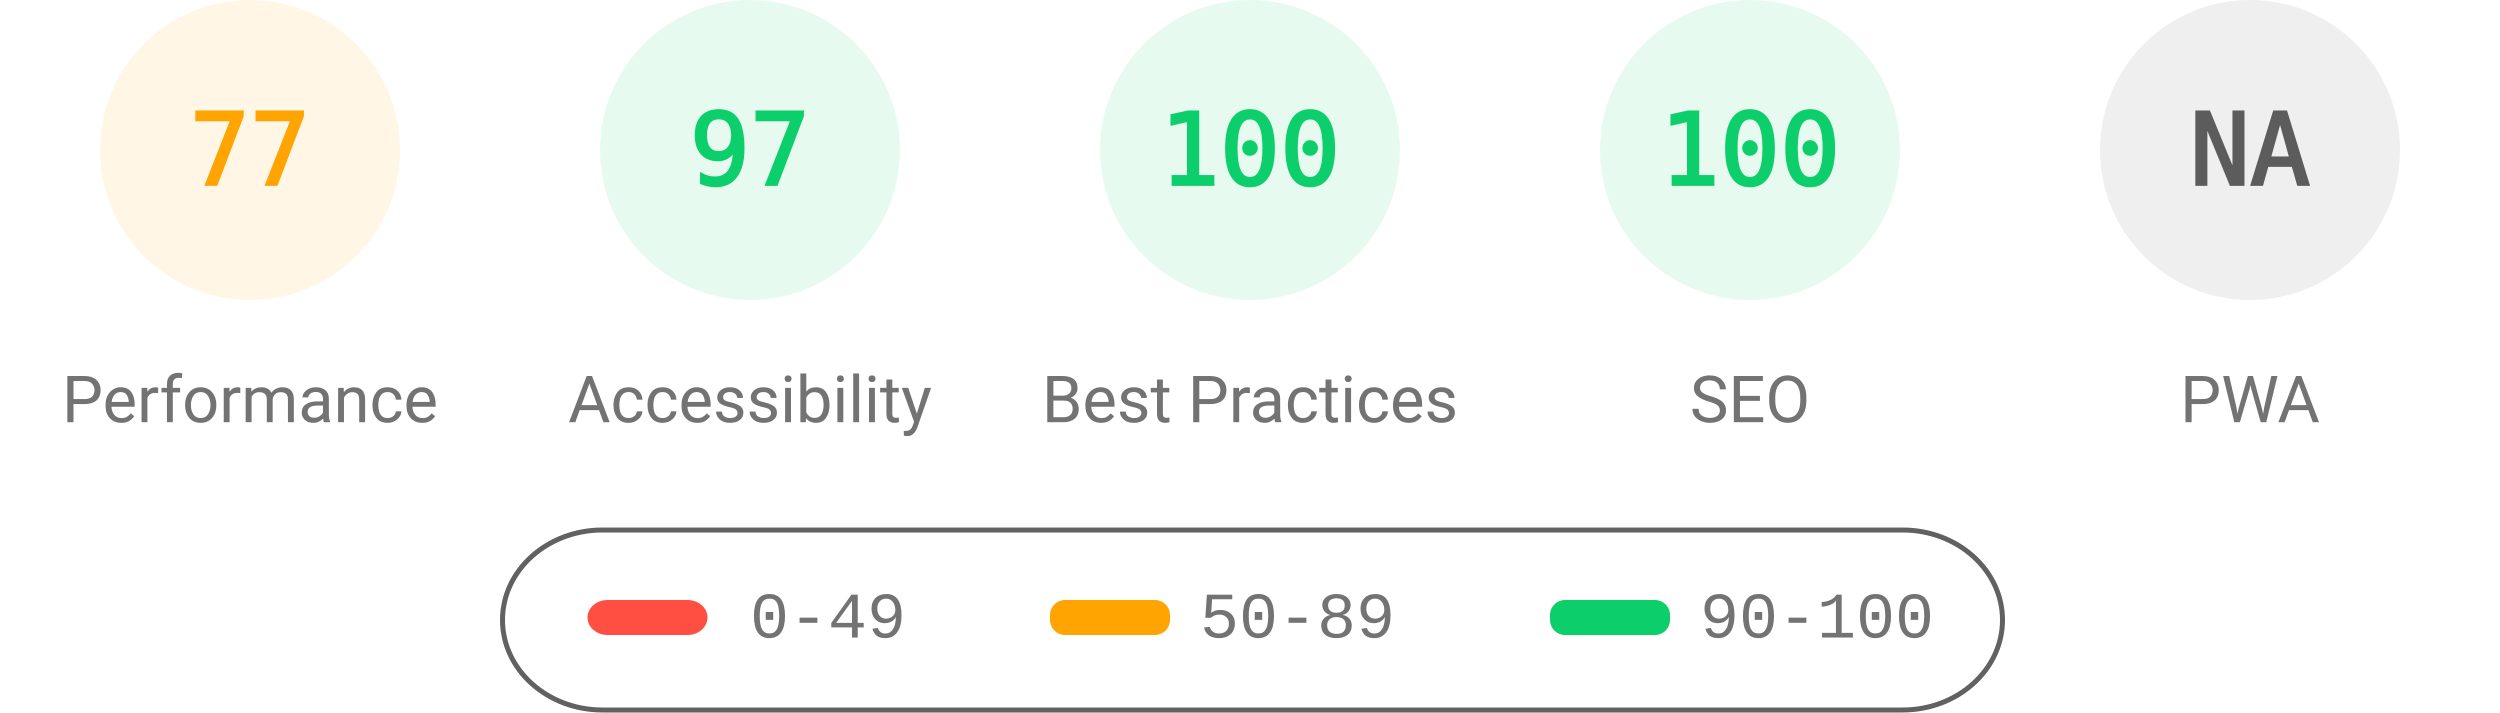
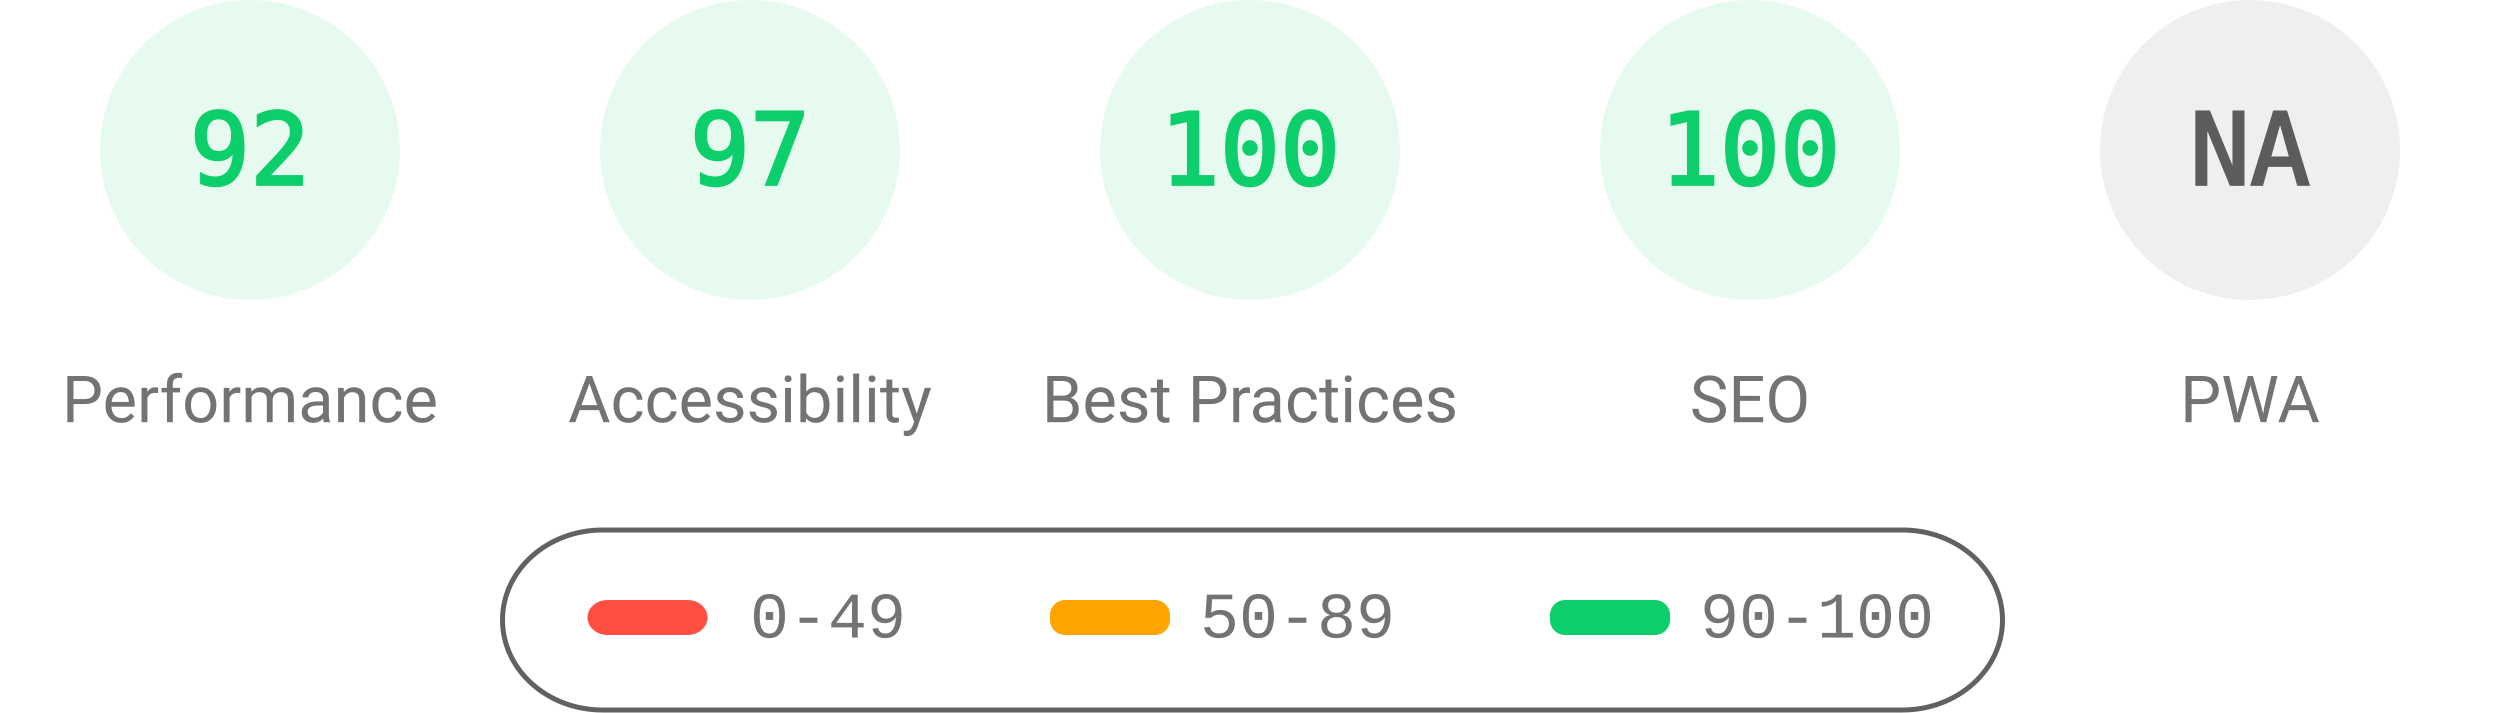
<svg xmlns="http://www.w3.org/2000/svg" fill="none" width="1000" height="285">
  <style>.gauge-base{opacity:.1}.gauge-arc{fill:none;animation-delay:250ms;stroke-linecap:round;transform:rotate(-90deg);transform-origin:100px 60px;animation:load-gauge 1s ease forwards}.guage-text{font-size:40px;font-family:monospace;text-align:center}.guage-red{color:#ff4e42;fill:#ff4e42;stroke:#ff4e42}.guage-orange{color:#ffa400;fill:#ffa400;stroke:#ffa400}.guage-green{color:#0cce6b;fill:#0cce6b;stroke:#0cce6b}.guage-undefined{color:#5c5c5c;fill:#5c5c5c;stroke:#5c5c5c}.guage-title{color:#737373;fill:#737373;stroke:none;font-size:26px;line-height:26px;font-family:Roboto,Halvetica,Arial,sans-serif}@keyframes load-gauge{from{stroke-dasharray:0 352.858}}</style>
-   <svg class="guage-div guage-perf guage-orange" viewBox="0 0 200 200" width="200" height="200">
+   <svg class="guage-div guage-perf guage-green" viewBox="0 0 200 200" width="200" height="200">
    <circle class="gauge-base" r="56" cx="100" cy="60" stroke-width="8" />
-     <circle class="gauge-arc guage-arc-1" r="56" cx="100" cy="60" stroke-width="8" style="stroke-dasharray:270.931,351.858" />
-     <text class="guage-text" x="100" y="60" alignment-baseline="central" dominant-baseline="central" text-anchor="middle">77</text>
+     <circle class="gauge-arc guage-arc-1" r="56" cx="100" cy="60" stroke-width="8" style="stroke-dasharray:323.709,351.858" />
+     <text class="guage-text" x="100" y="60" alignment-baseline="central" dominant-baseline="central" text-anchor="middle">92</text>
    <text class="guage-title" x="100" y="160" alignment-baseline="central" dominant-baseline="central" text-anchor="middle">Performance</text>
  </svg>
  <svg class="guage-div guage-acc guage-green" viewBox="0 0 200 200" width="200" height="200" x="200">
    <circle class="gauge-base" r="56" cx="100" cy="60" stroke-width="8" />
    <circle class="gauge-arc guage-arc-2" r="56" cx="100" cy="60" stroke-width="8" style="stroke-dasharray:341.302,351.858" />
    <text class="guage-text" x="100" y="60" alignment-baseline="central" dominant-baseline="central" text-anchor="middle">97</text>
    <text class="guage-title" x="100" y="160" alignment-baseline="central" dominant-baseline="central" text-anchor="middle">Accessibility</text>
  </svg>
  <svg class="guage-div guage-best guage-green" viewBox="0 0 200 200" width="200" height="200" x="400">
    <circle class="gauge-base" r="56" cx="100" cy="60" stroke-width="8" />
    <circle class="gauge-arc guage-arc-3" r="56" cx="100" cy="60" stroke-width="8" style="stroke-dasharray:351.858,351.858" />
    <text class="guage-text" x="100" y="60" alignment-baseline="central" dominant-baseline="central" text-anchor="middle">100</text>
    <text class="guage-title" x="100" y="160" alignment-baseline="central" dominant-baseline="central" text-anchor="middle">Best Practices</text>
  </svg>
  <svg class="guage-div guage-seo guage-green" viewBox="0 0 200 200" width="200" height="200" x="600">
    <circle class="gauge-base" r="56" cx="100" cy="60" stroke-width="8" />
    <circle class="gauge-arc guage-arc-4" r="56" cx="100" cy="60" stroke-width="8" style="stroke-dasharray:351.858,351.858" />
    <text class="guage-text" x="100" y="60" alignment-baseline="central" dominant-baseline="central" text-anchor="middle">100</text>
    <text class="guage-title" x="100" y="160" alignment-baseline="central" dominant-baseline="central" text-anchor="middle">SEO</text>
  </svg>
  <svg class="guage-div guage-pwa guage-undefined" viewBox="0 0 200 200" width="200" height="200" x="800">
    <circle class="gauge-base" r="56" cx="100" cy="60" stroke-width="8" />
    <circle class="gauge-arc guage-arc-4" r="56" cx="100" cy="60" stroke-width="8" style="stroke-dasharray:351.858,351.858" />
    <text class="guage-text" x="100" y="60" alignment-baseline="central" dominant-baseline="central" text-anchor="middle">NA</text>
    <text class="guage-title" x="100" y="160" alignment-baseline="central" dominant-baseline="central" text-anchor="middle">PWA</text>
  </svg>
  <svg width="604" height="76" x="200" y="210">
    <path fill="none" id="canvas_background" d="M-1-1h604v80H-1z" />
    <rect fill-opacity="0" stroke="#616161" stroke-width="2" rx="40" id="svg_2" height="72" width="600" y="2" x="1" fill="#000" />
    <rect stroke="#000" rx="8" id="svg_3" height="14" width="48" y="30" x="35" stroke-opacity="null" stroke-width="0" fill="#ff4e42" />
    <rect stroke="#000" rx="6" id="svg_4" height="14" width="48" y="30" x="220" stroke-opacity="null" stroke-width="0" fill="#ffa400" />
    <rect stroke="#000" rx="6" id="svg_5" height="14" width="48" y="30" x="420" stroke-opacity="null" stroke-width="0" fill="#0cce6b" />
    <text xml:space="preserve" text-anchor="start" font-family="'Courier New', Courier, monospace" font-size="26" id="svg_6" y="45" x="100" stroke-opacity="null" stroke-width="0" stroke="#000" fill="#737373">0-49</text>
    <text xml:space="preserve" text-anchor="start" font-family="'Courier New', Courier, monospace" font-size="26" id="svg_7" y="45" x="280" stroke-opacity="null" stroke-width="0" stroke="#000" fill="#737373">50-89</text>
    <text xml:space="preserve" text-anchor="start" font-family="'Courier New', Courier, monospace" font-size="26" id="svg_8" y="45" x="480" stroke-opacity="null" stroke-width="0" stroke="#000" fill="#737373">90-100</text>
  </svg>
</svg>
